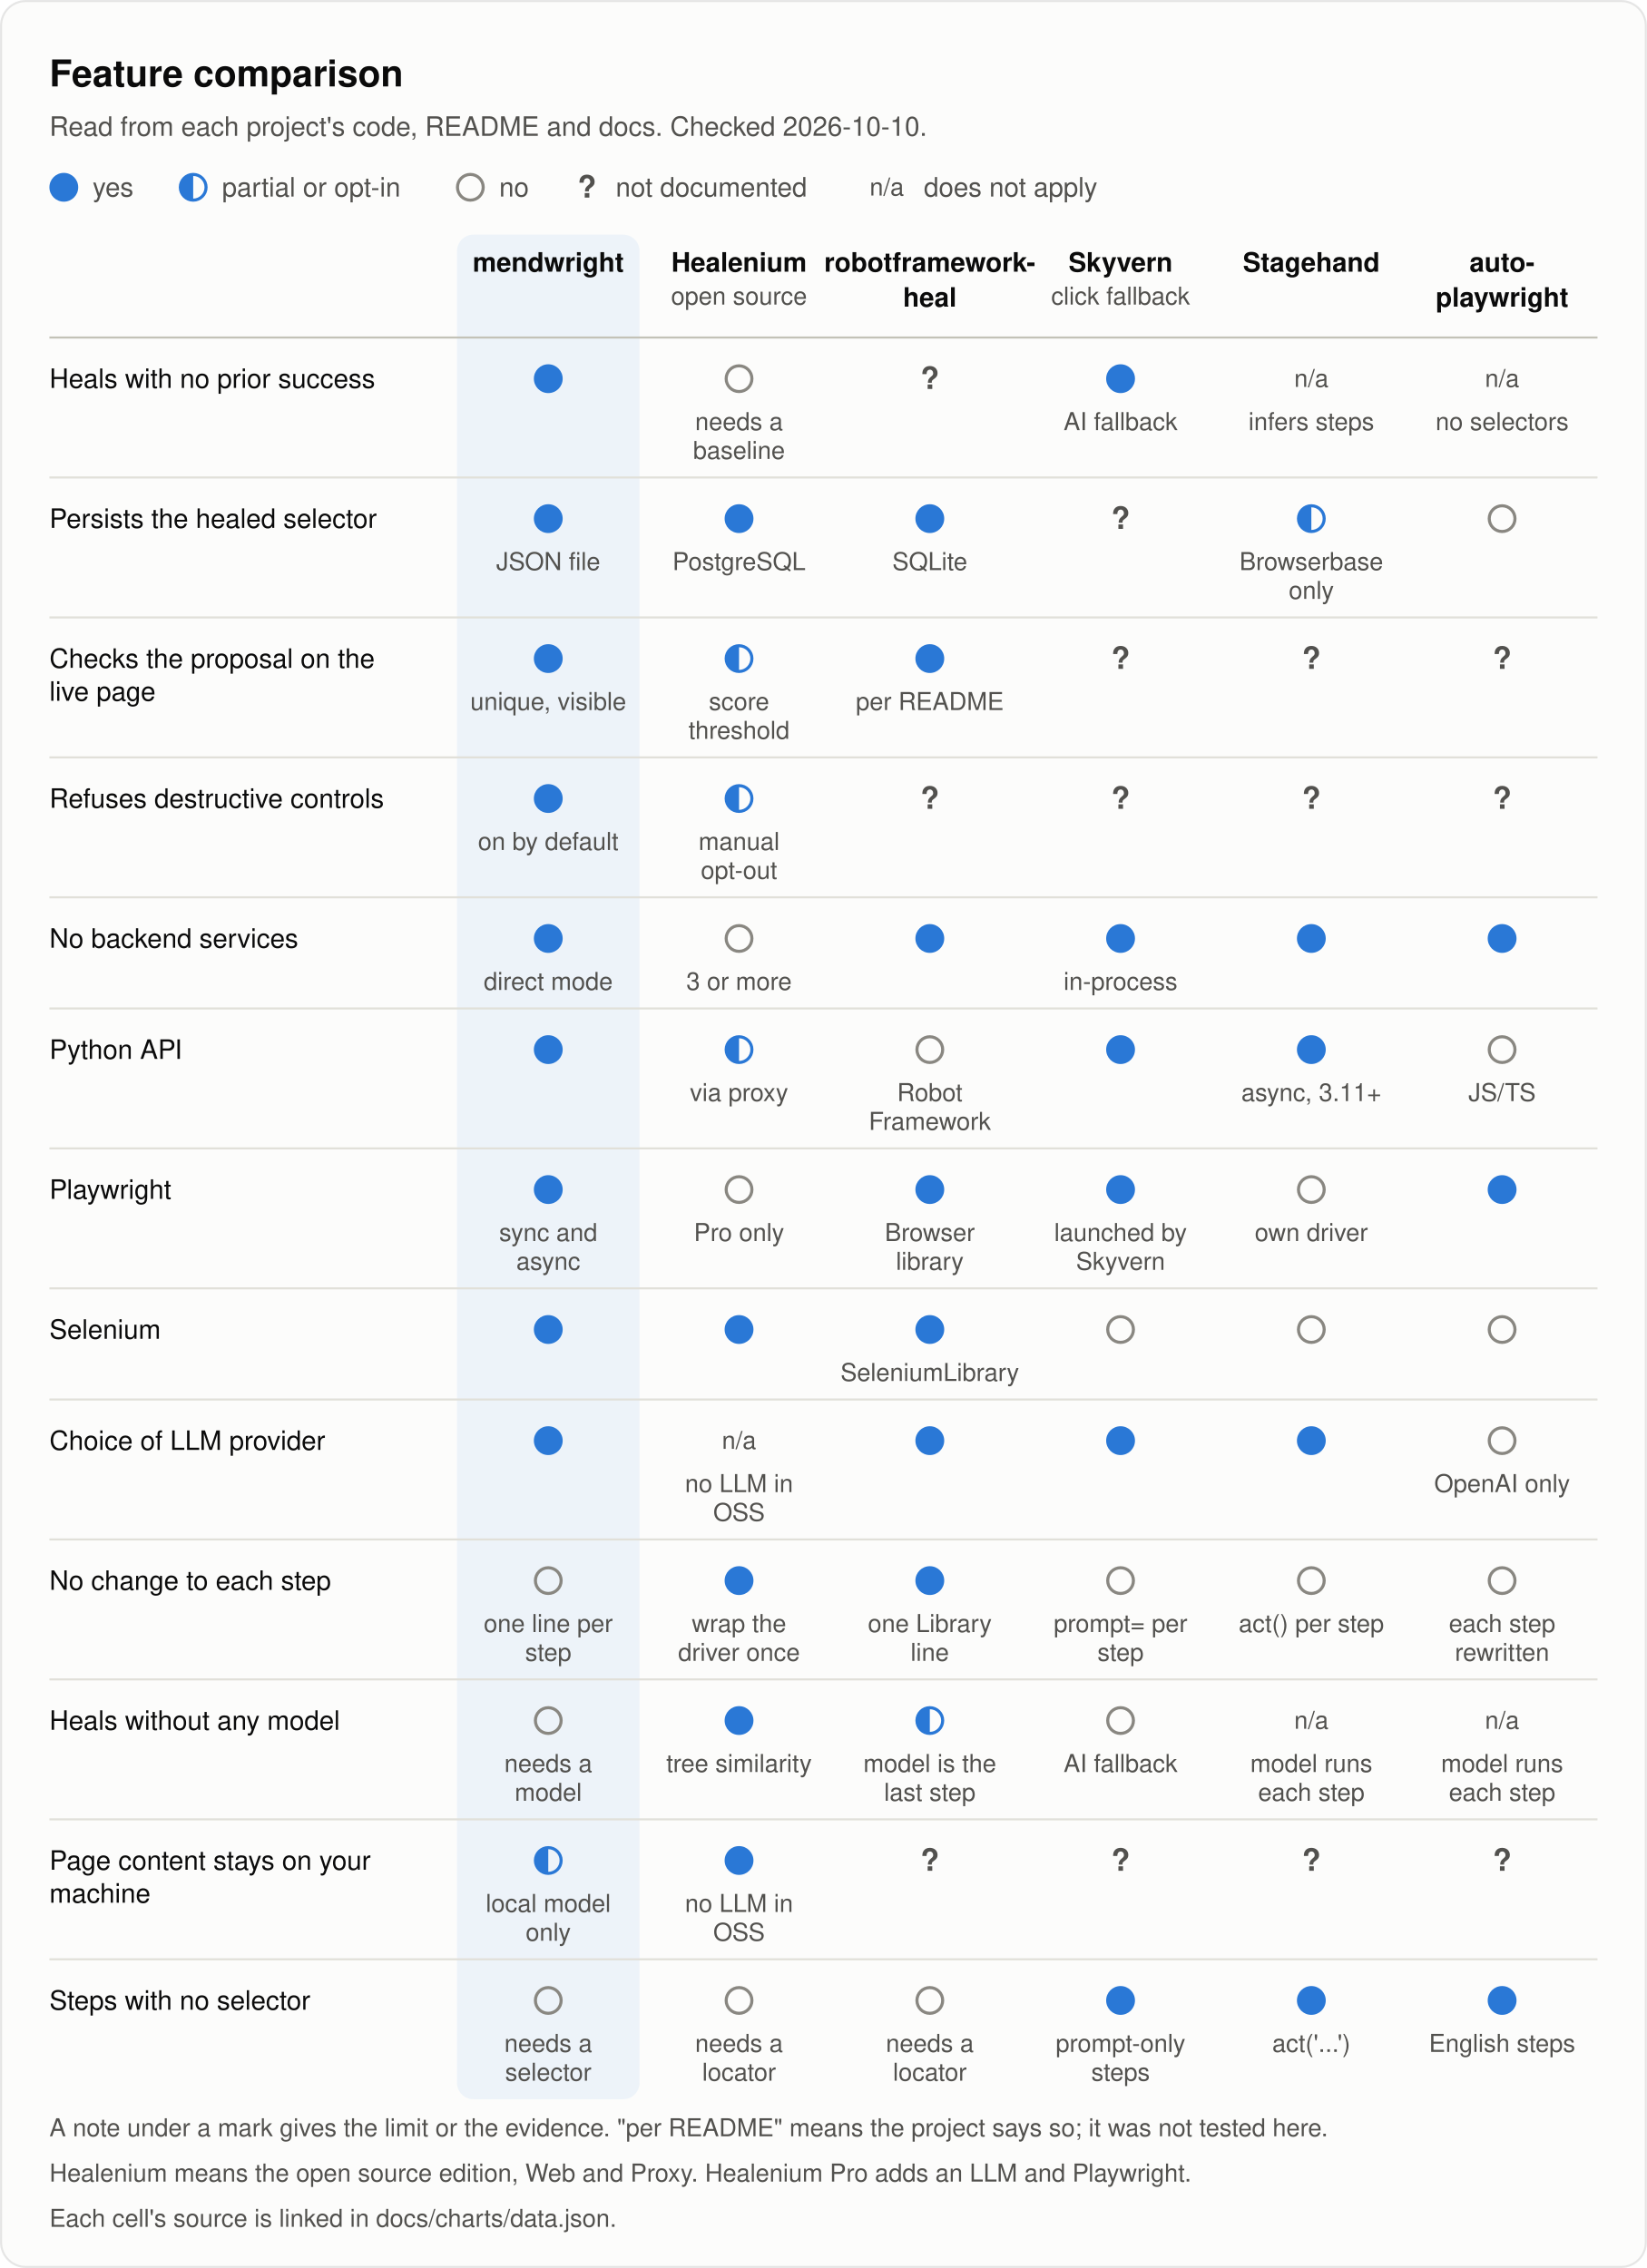
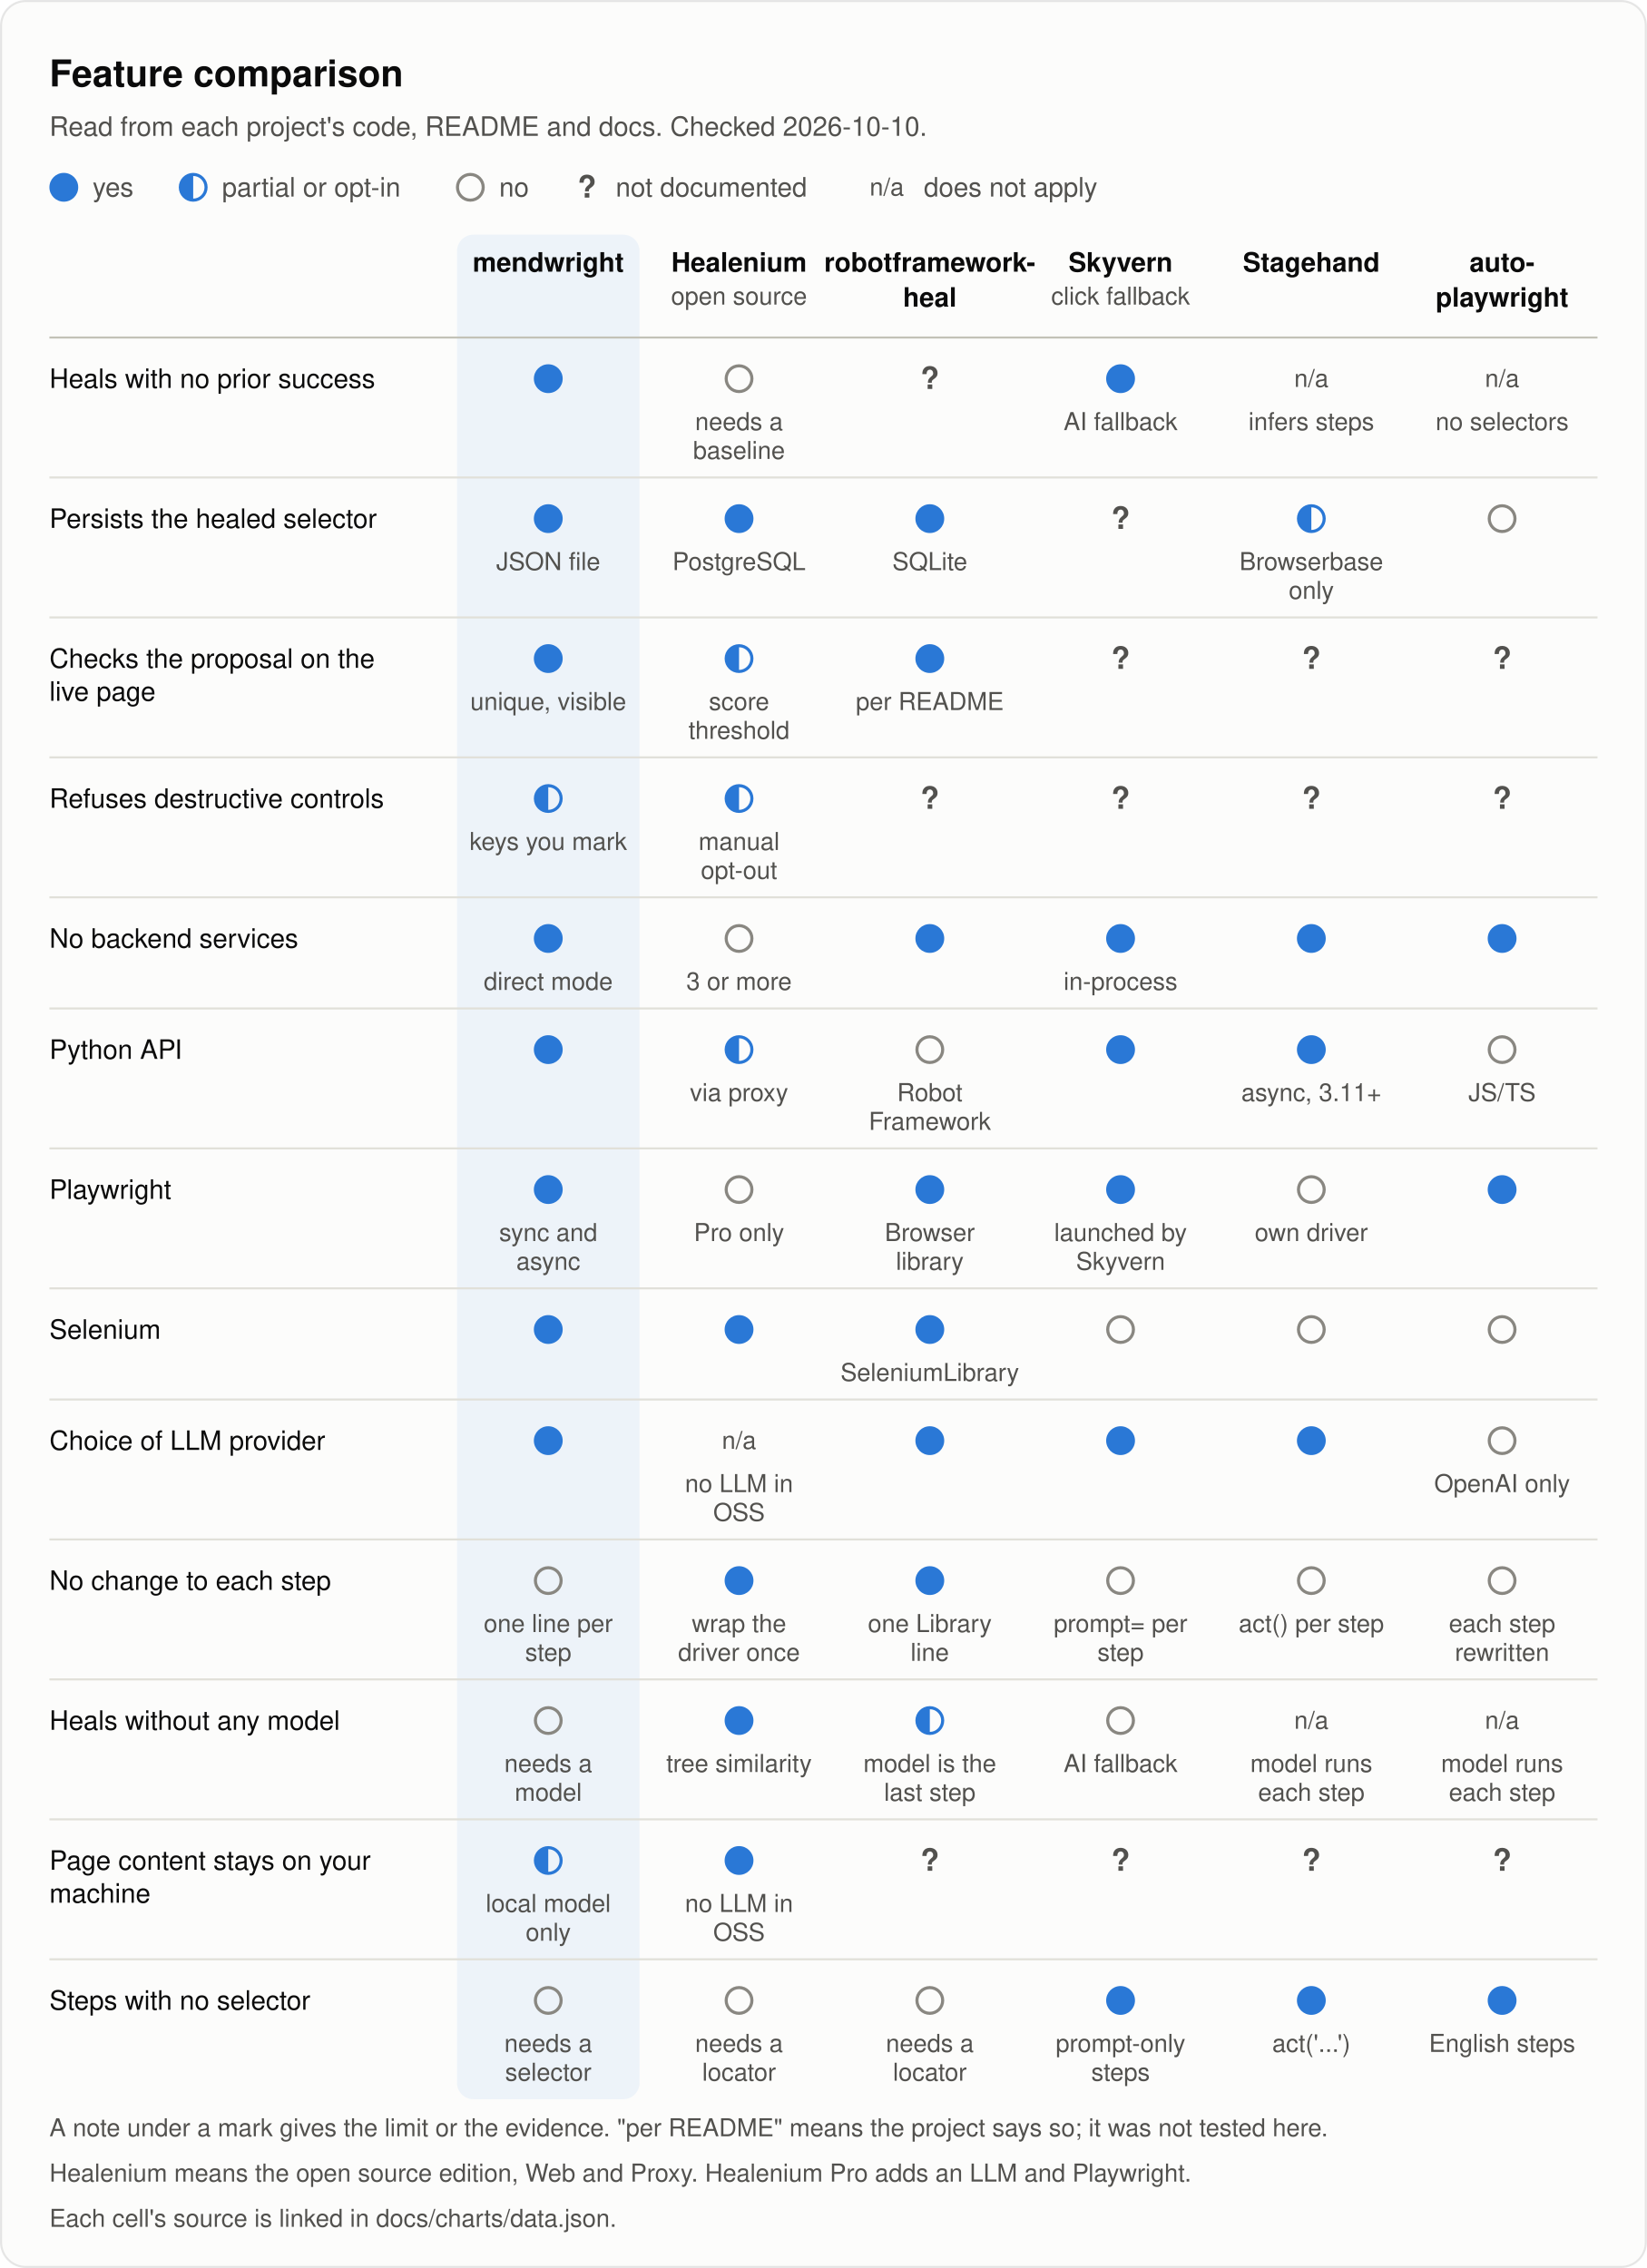
<svg xmlns="http://www.w3.org/2000/svg" width="800" height="1102" viewBox="0 0 800 1102" role="img" aria-labelledby="title desc" font-family="-apple-system, BlinkMacSystemFont, 'Segoe UI', Helvetica, Arial, sans-serif">
  <rect x="0.5" y="0.5" width="799" height="1101" rx="12" fill="#fcfcfb" stroke="#0b0b0b" stroke-opacity="0.1" />
  <text x="24" y="42" font-size="18" font-weight="600" fill="#0b0b0b">Feature comparison</text>
  <text x="24" y="66" font-size="13" fill="#52514e">Read from each project's code, README and docs. Checked 2026-10-10.</text>
  <circle class="mark" cx="31" cy="91" r="7" fill="#2a78d6" />
  <text x="45" y="95.5" font-size="13" fill="#52514e">yes</text>
  <circle class="mark" cx="93.85" cy="91" r="6.25" fill="none" stroke="#2a78d6" stroke-width="1.5" />
  <path class="mark" d="M93.85 84.75A6.25 6.25 0 0 0 93.85 97.25Z" fill="#2a78d6" />
  <text x="107.85" y="95.5" font-size="13" fill="#52514e">partial or opt-in</text>
  <circle class="mark" cx="228.48" cy="91" r="6.25" fill="none" stroke="#898781" stroke-width="1.5" />
  <text x="242.48" y="95.5" font-size="13" fill="#52514e">no</text>
  <text x="285.09" y="96" font-size="15" font-weight="600" fill="#52514e" text-anchor="middle">?</text>
  <text x="299.09" y="95.5" font-size="13" fill="#52514e">not documented</text>
  <text x="430.77" y="95" font-size="12" fill="#52514e" text-anchor="middle">n/a</text>
  <text x="448.77" y="95.5" font-size="13" fill="#52514e">does not apply</text>
  <rect x="222" y="114" width="88.67" height="906" rx="8" fill="#2a78d6" fill-opacity="0.07" />
  <text x="266.33" y="132" font-size="13" font-weight="600" fill="#0b0b0b" text-anchor="middle">mendwright</text>
  <text x="359" y="132" font-size="13" font-weight="600" fill="#0b0b0b" text-anchor="middle">Healenium</text>
  <text x="359" y="148" font-size="12" fill="#52514e" text-anchor="middle">open source</text>
  <text x="451.67" y="132" font-size="13" font-weight="600" fill="#0b0b0b" text-anchor="middle">robotframework-</text>
  <text x="451.67" y="149" font-size="13" font-weight="600" fill="#0b0b0b" text-anchor="middle">heal</text>
  <text x="544.33" y="132" font-size="13" font-weight="600" fill="#0b0b0b" text-anchor="middle">Skyvern</text>
  <text x="544.33" y="148" font-size="12" fill="#52514e" text-anchor="middle">click fallback</text>
  <text x="637" y="132" font-size="13" font-weight="600" fill="#0b0b0b" text-anchor="middle">Stagehand</text>
  <text x="729.67" y="132" font-size="13" font-weight="600" fill="#0b0b0b" text-anchor="middle">auto-</text>
  <text x="729.67" y="149" font-size="13" font-weight="600" fill="#0b0b0b" text-anchor="middle">playwright</text>
  <line x1="24" y1="164" x2="776" y2="164" stroke="#c3c2b7" stroke-width="1" />
  <text x="24" y="188.5" font-size="13" fill="#0b0b0b">Heals with no prior success</text>
  <circle class="mark" cx="266.33" cy="184" r="7" fill="#2a78d6" />
  <circle class="mark" cx="359" cy="184" r="6.25" fill="none" stroke="#898781" stroke-width="1.5" />
  <text x="359" y="209" font-size="12" fill="#52514e" text-anchor="middle">needs a</text>
  <text x="359" y="223" font-size="12" fill="#52514e" text-anchor="middle">baseline</text>
  <text x="451.67" y="189" font-size="15" font-weight="600" fill="#52514e" text-anchor="middle">?</text>
  <circle class="mark" cx="544.33" cy="184" r="7" fill="#2a78d6" />
  <text x="544.33" y="209" font-size="12" fill="#52514e" text-anchor="middle">AI fallback</text>
  <text x="637" y="188" font-size="12" fill="#52514e" text-anchor="middle">n/a</text>
  <text x="637" y="209" font-size="12" fill="#52514e" text-anchor="middle">infers steps</text>
  <text x="729.67" y="188" font-size="12" fill="#52514e" text-anchor="middle">n/a</text>
  <text x="729.67" y="209" font-size="12" fill="#52514e" text-anchor="middle">no selectors</text>
  <line x1="24" y1="232" x2="776" y2="232" stroke="#e1e0d9" stroke-width="1" />
  <text x="24" y="256.5" font-size="13" fill="#0b0b0b">Persists the healed selector</text>
  <circle class="mark" cx="266.33" cy="252" r="7" fill="#2a78d6" />
  <text x="266.33" y="277" font-size="12" fill="#52514e" text-anchor="middle">JSON file</text>
  <circle class="mark" cx="359" cy="252" r="7" fill="#2a78d6" />
  <text x="359" y="277" font-size="12" fill="#52514e" text-anchor="middle">PostgreSQL</text>
  <circle class="mark" cx="451.67" cy="252" r="7" fill="#2a78d6" />
  <text x="451.67" y="277" font-size="12" fill="#52514e" text-anchor="middle">SQLite</text>
  <text x="544.33" y="257" font-size="15" font-weight="600" fill="#52514e" text-anchor="middle">?</text>
  <circle class="mark" cx="637" cy="252" r="6.25" fill="none" stroke="#2a78d6" stroke-width="1.5" />
  <path class="mark" d="M637 245.75A6.25 6.25 0 0 0 637 258.25Z" fill="#2a78d6" />
  <text x="637" y="277" font-size="12" fill="#52514e" text-anchor="middle">Browserbase</text>
  <text x="637" y="291" font-size="12" fill="#52514e" text-anchor="middle">only</text>
  <circle class="mark" cx="729.67" cy="252" r="6.25" fill="none" stroke="#898781" stroke-width="1.5" />
  <line x1="24" y1="300" x2="776" y2="300" stroke="#e1e0d9" stroke-width="1" />
  <text x="24" y="324.5" font-size="13" fill="#0b0b0b">Checks the proposal on the</text>
  <text x="24" y="340.5" font-size="13" fill="#0b0b0b">live page</text>
  <circle class="mark" cx="266.33" cy="320" r="7" fill="#2a78d6" />
  <text x="266.33" y="345" font-size="12" fill="#52514e" text-anchor="middle">unique, visible</text>
  <circle class="mark" cx="359" cy="320" r="6.25" fill="none" stroke="#2a78d6" stroke-width="1.5" />
  <path class="mark" d="M359 313.75A6.25 6.25 0 0 0 359 326.25Z" fill="#2a78d6" />
  <text x="359" y="345" font-size="12" fill="#52514e" text-anchor="middle">score</text>
  <text x="359" y="359" font-size="12" fill="#52514e" text-anchor="middle">threshold</text>
  <circle class="mark" cx="451.67" cy="320" r="7" fill="#2a78d6" />
  <text x="451.67" y="345" font-size="12" fill="#52514e" text-anchor="middle">per README</text>
  <text x="544.33" y="325" font-size="15" font-weight="600" fill="#52514e" text-anchor="middle">?</text>
  <text x="637" y="325" font-size="15" font-weight="600" fill="#52514e" text-anchor="middle">?</text>
  <text x="729.67" y="325" font-size="15" font-weight="600" fill="#52514e" text-anchor="middle">?</text>
  <line x1="24" y1="368" x2="776" y2="368" stroke="#e1e0d9" stroke-width="1" />
  <text x="24" y="392.5" font-size="13" fill="#0b0b0b">Refuses destructive controls</text>
-   <circle class="mark" cx="266.33" cy="388" r="7" fill="#2a78d6" />
-   <text x="266.33" y="413" font-size="12" fill="#52514e" text-anchor="middle">on by default</text>
+   <circle class="mark" cx="266.33" cy="388" r="6.25" fill="none" stroke="#2a78d6" stroke-width="1.5" />
+   <path class="mark" d="M266.33 381.75A6.25 6.25 0 0 0 266.33 394.25Z" fill="#2a78d6" />
+   <text x="266.33" y="413" font-size="12" fill="#52514e" text-anchor="middle">keys you mark</text>
  <circle class="mark" cx="359" cy="388" r="6.25" fill="none" stroke="#2a78d6" stroke-width="1.5" />
  <path class="mark" d="M359 381.75A6.25 6.25 0 0 0 359 394.25Z" fill="#2a78d6" />
  <text x="359" y="413" font-size="12" fill="#52514e" text-anchor="middle">manual</text>
  <text x="359" y="427" font-size="12" fill="#52514e" text-anchor="middle">opt-out</text>
  <text x="451.67" y="393" font-size="15" font-weight="600" fill="#52514e" text-anchor="middle">?</text>
  <text x="544.33" y="393" font-size="15" font-weight="600" fill="#52514e" text-anchor="middle">?</text>
  <text x="637" y="393" font-size="15" font-weight="600" fill="#52514e" text-anchor="middle">?</text>
  <text x="729.67" y="393" font-size="15" font-weight="600" fill="#52514e" text-anchor="middle">?</text>
  <line x1="24" y1="436" x2="776" y2="436" stroke="#e1e0d9" stroke-width="1" />
  <text x="24" y="460.5" font-size="13" fill="#0b0b0b">No backend services</text>
  <circle class="mark" cx="266.33" cy="456" r="7" fill="#2a78d6" />
  <text x="266.33" y="481" font-size="12" fill="#52514e" text-anchor="middle">direct mode</text>
  <circle class="mark" cx="359" cy="456" r="6.25" fill="none" stroke="#898781" stroke-width="1.5" />
  <text x="359" y="481" font-size="12" fill="#52514e" text-anchor="middle">3 or more</text>
  <circle class="mark" cx="451.67" cy="456" r="7" fill="#2a78d6" />
  <circle class="mark" cx="544.33" cy="456" r="7" fill="#2a78d6" />
  <text x="544.33" y="481" font-size="12" fill="#52514e" text-anchor="middle">in-process</text>
  <circle class="mark" cx="637" cy="456" r="7" fill="#2a78d6" />
  <circle class="mark" cx="729.67" cy="456" r="7" fill="#2a78d6" />
  <line x1="24" y1="490" x2="776" y2="490" stroke="#e1e0d9" stroke-width="1" />
  <text x="24" y="514.5" font-size="13" fill="#0b0b0b">Python API</text>
  <circle class="mark" cx="266.33" cy="510" r="7" fill="#2a78d6" />
  <circle class="mark" cx="359" cy="510" r="6.25" fill="none" stroke="#2a78d6" stroke-width="1.5" />
  <path class="mark" d="M359 503.75A6.25 6.25 0 0 0 359 516.25Z" fill="#2a78d6" />
  <text x="359" y="535" font-size="12" fill="#52514e" text-anchor="middle">via proxy</text>
  <circle class="mark" cx="451.67" cy="510" r="6.25" fill="none" stroke="#898781" stroke-width="1.5" />
  <text x="451.67" y="535" font-size="12" fill="#52514e" text-anchor="middle">Robot</text>
  <text x="451.67" y="549" font-size="12" fill="#52514e" text-anchor="middle">Framework</text>
  <circle class="mark" cx="544.33" cy="510" r="7" fill="#2a78d6" />
  <circle class="mark" cx="637" cy="510" r="7" fill="#2a78d6" />
  <text x="637" y="535" font-size="12" fill="#52514e" text-anchor="middle">async, 3.11+</text>
  <circle class="mark" cx="729.67" cy="510" r="6.25" fill="none" stroke="#898781" stroke-width="1.5" />
  <text x="729.67" y="535" font-size="12" fill="#52514e" text-anchor="middle">JS/TS</text>
  <line x1="24" y1="558" x2="776" y2="558" stroke="#e1e0d9" stroke-width="1" />
  <text x="24" y="582.5" font-size="13" fill="#0b0b0b">Playwright</text>
  <circle class="mark" cx="266.33" cy="578" r="7" fill="#2a78d6" />
  <text x="266.33" y="603" font-size="12" fill="#52514e" text-anchor="middle">sync and</text>
  <text x="266.33" y="617" font-size="12" fill="#52514e" text-anchor="middle">async</text>
  <circle class="mark" cx="359" cy="578" r="6.25" fill="none" stroke="#898781" stroke-width="1.5" />
  <text x="359" y="603" font-size="12" fill="#52514e" text-anchor="middle">Pro only</text>
  <circle class="mark" cx="451.67" cy="578" r="7" fill="#2a78d6" />
  <text x="451.67" y="603" font-size="12" fill="#52514e" text-anchor="middle">Browser</text>
  <text x="451.67" y="617" font-size="12" fill="#52514e" text-anchor="middle">library</text>
  <circle class="mark" cx="544.33" cy="578" r="7" fill="#2a78d6" />
  <text x="544.33" y="603" font-size="12" fill="#52514e" text-anchor="middle">launched by</text>
  <text x="544.33" y="617" font-size="12" fill="#52514e" text-anchor="middle">Skyvern</text>
  <circle class="mark" cx="637" cy="578" r="6.25" fill="none" stroke="#898781" stroke-width="1.5" />
  <text x="637" y="603" font-size="12" fill="#52514e" text-anchor="middle">own driver</text>
  <circle class="mark" cx="729.67" cy="578" r="7" fill="#2a78d6" />
  <line x1="24" y1="626" x2="776" y2="626" stroke="#e1e0d9" stroke-width="1" />
  <text x="24" y="650.5" font-size="13" fill="#0b0b0b">Selenium</text>
  <circle class="mark" cx="266.33" cy="646" r="7" fill="#2a78d6" />
  <circle class="mark" cx="359" cy="646" r="7" fill="#2a78d6" />
  <circle class="mark" cx="451.67" cy="646" r="7" fill="#2a78d6" />
  <text x="451.67" y="671" font-size="12" fill="#52514e" text-anchor="middle">SeleniumLibrary</text>
  <circle class="mark" cx="544.33" cy="646" r="6.25" fill="none" stroke="#898781" stroke-width="1.5" />
  <circle class="mark" cx="637" cy="646" r="6.25" fill="none" stroke="#898781" stroke-width="1.5" />
  <circle class="mark" cx="729.67" cy="646" r="6.25" fill="none" stroke="#898781" stroke-width="1.5" />
  <line x1="24" y1="680" x2="776" y2="680" stroke="#e1e0d9" stroke-width="1" />
  <text x="24" y="704.5" font-size="13" fill="#0b0b0b">Choice of LLM provider</text>
  <circle class="mark" cx="266.33" cy="700" r="7" fill="#2a78d6" />
  <text x="359" y="704" font-size="12" fill="#52514e" text-anchor="middle">n/a</text>
  <text x="359" y="725" font-size="12" fill="#52514e" text-anchor="middle">no LLM in</text>
  <text x="359" y="739" font-size="12" fill="#52514e" text-anchor="middle">OSS</text>
  <circle class="mark" cx="451.67" cy="700" r="7" fill="#2a78d6" />
  <circle class="mark" cx="544.33" cy="700" r="7" fill="#2a78d6" />
  <circle class="mark" cx="637" cy="700" r="7" fill="#2a78d6" />
  <circle class="mark" cx="729.67" cy="700" r="6.25" fill="none" stroke="#898781" stroke-width="1.5" />
  <text x="729.67" y="725" font-size="12" fill="#52514e" text-anchor="middle">OpenAI only</text>
  <line x1="24" y1="748" x2="776" y2="748" stroke="#e1e0d9" stroke-width="1" />
  <text x="24" y="772.5" font-size="13" fill="#0b0b0b">No change to each step</text>
  <circle class="mark" cx="266.33" cy="768" r="6.25" fill="none" stroke="#898781" stroke-width="1.5" />
  <text x="266.33" y="793" font-size="12" fill="#52514e" text-anchor="middle">one line per</text>
  <text x="266.33" y="807" font-size="12" fill="#52514e" text-anchor="middle">step</text>
  <circle class="mark" cx="359" cy="768" r="7" fill="#2a78d6" />
  <text x="359" y="793" font-size="12" fill="#52514e" text-anchor="middle">wrap the</text>
  <text x="359" y="807" font-size="12" fill="#52514e" text-anchor="middle">driver once</text>
  <circle class="mark" cx="451.67" cy="768" r="7" fill="#2a78d6" />
  <text x="451.67" y="793" font-size="12" fill="#52514e" text-anchor="middle">one Library</text>
  <text x="451.67" y="807" font-size="12" fill="#52514e" text-anchor="middle">line</text>
  <circle class="mark" cx="544.33" cy="768" r="6.25" fill="none" stroke="#898781" stroke-width="1.5" />
  <text x="544.33" y="793" font-size="12" fill="#52514e" text-anchor="middle">prompt= per</text>
  <text x="544.33" y="807" font-size="12" fill="#52514e" text-anchor="middle">step</text>
  <circle class="mark" cx="637" cy="768" r="6.25" fill="none" stroke="#898781" stroke-width="1.5" />
  <text x="637" y="793" font-size="12" fill="#52514e" text-anchor="middle">act() per step</text>
  <circle class="mark" cx="729.67" cy="768" r="6.25" fill="none" stroke="#898781" stroke-width="1.5" />
  <text x="729.67" y="793" font-size="12" fill="#52514e" text-anchor="middle">each step</text>
  <text x="729.67" y="807" font-size="12" fill="#52514e" text-anchor="middle">rewritten</text>
  <line x1="24" y1="816" x2="776" y2="816" stroke="#e1e0d9" stroke-width="1" />
  <text x="24" y="840.5" font-size="13" fill="#0b0b0b">Heals without any model</text>
  <circle class="mark" cx="266.33" cy="836" r="6.25" fill="none" stroke="#898781" stroke-width="1.5" />
  <text x="266.33" y="861" font-size="12" fill="#52514e" text-anchor="middle">needs a</text>
  <text x="266.33" y="875" font-size="12" fill="#52514e" text-anchor="middle">model</text>
  <circle class="mark" cx="359" cy="836" r="7" fill="#2a78d6" />
  <text x="359" y="861" font-size="12" fill="#52514e" text-anchor="middle">tree similarity</text>
  <circle class="mark" cx="451.67" cy="836" r="6.25" fill="none" stroke="#2a78d6" stroke-width="1.5" />
  <path class="mark" d="M451.67 829.75A6.25 6.25 0 0 0 451.67 842.25Z" fill="#2a78d6" />
  <text x="451.67" y="861" font-size="12" fill="#52514e" text-anchor="middle">model is the</text>
  <text x="451.67" y="875" font-size="12" fill="#52514e" text-anchor="middle">last step</text>
  <circle class="mark" cx="544.33" cy="836" r="6.25" fill="none" stroke="#898781" stroke-width="1.5" />
  <text x="544.33" y="861" font-size="12" fill="#52514e" text-anchor="middle">AI fallback</text>
  <text x="637" y="840" font-size="12" fill="#52514e" text-anchor="middle">n/a</text>
  <text x="637" y="861" font-size="12" fill="#52514e" text-anchor="middle">model runs</text>
  <text x="637" y="875" font-size="12" fill="#52514e" text-anchor="middle">each step</text>
  <text x="729.67" y="840" font-size="12" fill="#52514e" text-anchor="middle">n/a</text>
  <text x="729.67" y="861" font-size="12" fill="#52514e" text-anchor="middle">model runs</text>
  <text x="729.67" y="875" font-size="12" fill="#52514e" text-anchor="middle">each step</text>
  <line x1="24" y1="884" x2="776" y2="884" stroke="#e1e0d9" stroke-width="1" />
  <text x="24" y="908.5" font-size="13" fill="#0b0b0b">Page content stays on your</text>
  <text x="24" y="924.5" font-size="13" fill="#0b0b0b">machine</text>
  <circle class="mark" cx="266.33" cy="904" r="6.25" fill="none" stroke="#2a78d6" stroke-width="1.5" />
  <path class="mark" d="M266.33 897.75A6.25 6.25 0 0 0 266.33 910.25Z" fill="#2a78d6" />
  <text x="266.33" y="929" font-size="12" fill="#52514e" text-anchor="middle">local model</text>
  <text x="266.33" y="943" font-size="12" fill="#52514e" text-anchor="middle">only</text>
  <circle class="mark" cx="359" cy="904" r="7" fill="#2a78d6" />
  <text x="359" y="929" font-size="12" fill="#52514e" text-anchor="middle">no LLM in</text>
  <text x="359" y="943" font-size="12" fill="#52514e" text-anchor="middle">OSS</text>
  <text x="451.67" y="909" font-size="15" font-weight="600" fill="#52514e" text-anchor="middle">?</text>
  <text x="544.33" y="909" font-size="15" font-weight="600" fill="#52514e" text-anchor="middle">?</text>
  <text x="637" y="909" font-size="15" font-weight="600" fill="#52514e" text-anchor="middle">?</text>
  <text x="729.67" y="909" font-size="15" font-weight="600" fill="#52514e" text-anchor="middle">?</text>
  <line x1="24" y1="952" x2="776" y2="952" stroke="#e1e0d9" stroke-width="1" />
  <text x="24" y="976.5" font-size="13" fill="#0b0b0b">Steps with no selector</text>
  <circle class="mark" cx="266.33" cy="972" r="6.25" fill="none" stroke="#898781" stroke-width="1.5" />
  <text x="266.33" y="997" font-size="12" fill="#52514e" text-anchor="middle">needs a</text>
  <text x="266.33" y="1011" font-size="12" fill="#52514e" text-anchor="middle">selector</text>
  <circle class="mark" cx="359" cy="972" r="6.25" fill="none" stroke="#898781" stroke-width="1.5" />
  <text x="359" y="997" font-size="12" fill="#52514e" text-anchor="middle">needs a</text>
  <text x="359" y="1011" font-size="12" fill="#52514e" text-anchor="middle">locator</text>
  <circle class="mark" cx="451.67" cy="972" r="6.25" fill="none" stroke="#898781" stroke-width="1.5" />
  <text x="451.67" y="997" font-size="12" fill="#52514e" text-anchor="middle">needs a</text>
  <text x="451.67" y="1011" font-size="12" fill="#52514e" text-anchor="middle">locator</text>
  <circle class="mark" cx="544.33" cy="972" r="7" fill="#2a78d6" />
  <text x="544.33" y="997" font-size="12" fill="#52514e" text-anchor="middle">prompt-only</text>
  <text x="544.33" y="1011" font-size="12" fill="#52514e" text-anchor="middle">steps</text>
  <circle class="mark" cx="637" cy="972" r="7" fill="#2a78d6" />
  <text x="637" y="997" font-size="12" fill="#52514e" text-anchor="middle">act('...')</text>
  <circle class="mark" cx="729.67" cy="972" r="7" fill="#2a78d6" />
  <text x="729.67" y="997" font-size="12" fill="#52514e" text-anchor="middle">English steps</text>
  <text x="24" y="1038" font-size="12" fill="#52514e">A note under a mark gives the limit or the evidence. "per README" means the project says so; it was not tested here.</text>
  <text x="24" y="1060" font-size="12" fill="#52514e">Healenium means the open source edition, Web and Proxy. Healenium Pro adds an LLM and Playwright.</text>
  <text x="24" y="1082" font-size="12" fill="#52514e">Each cell's source is linked in docs/charts/data.json.</text>
</svg>
